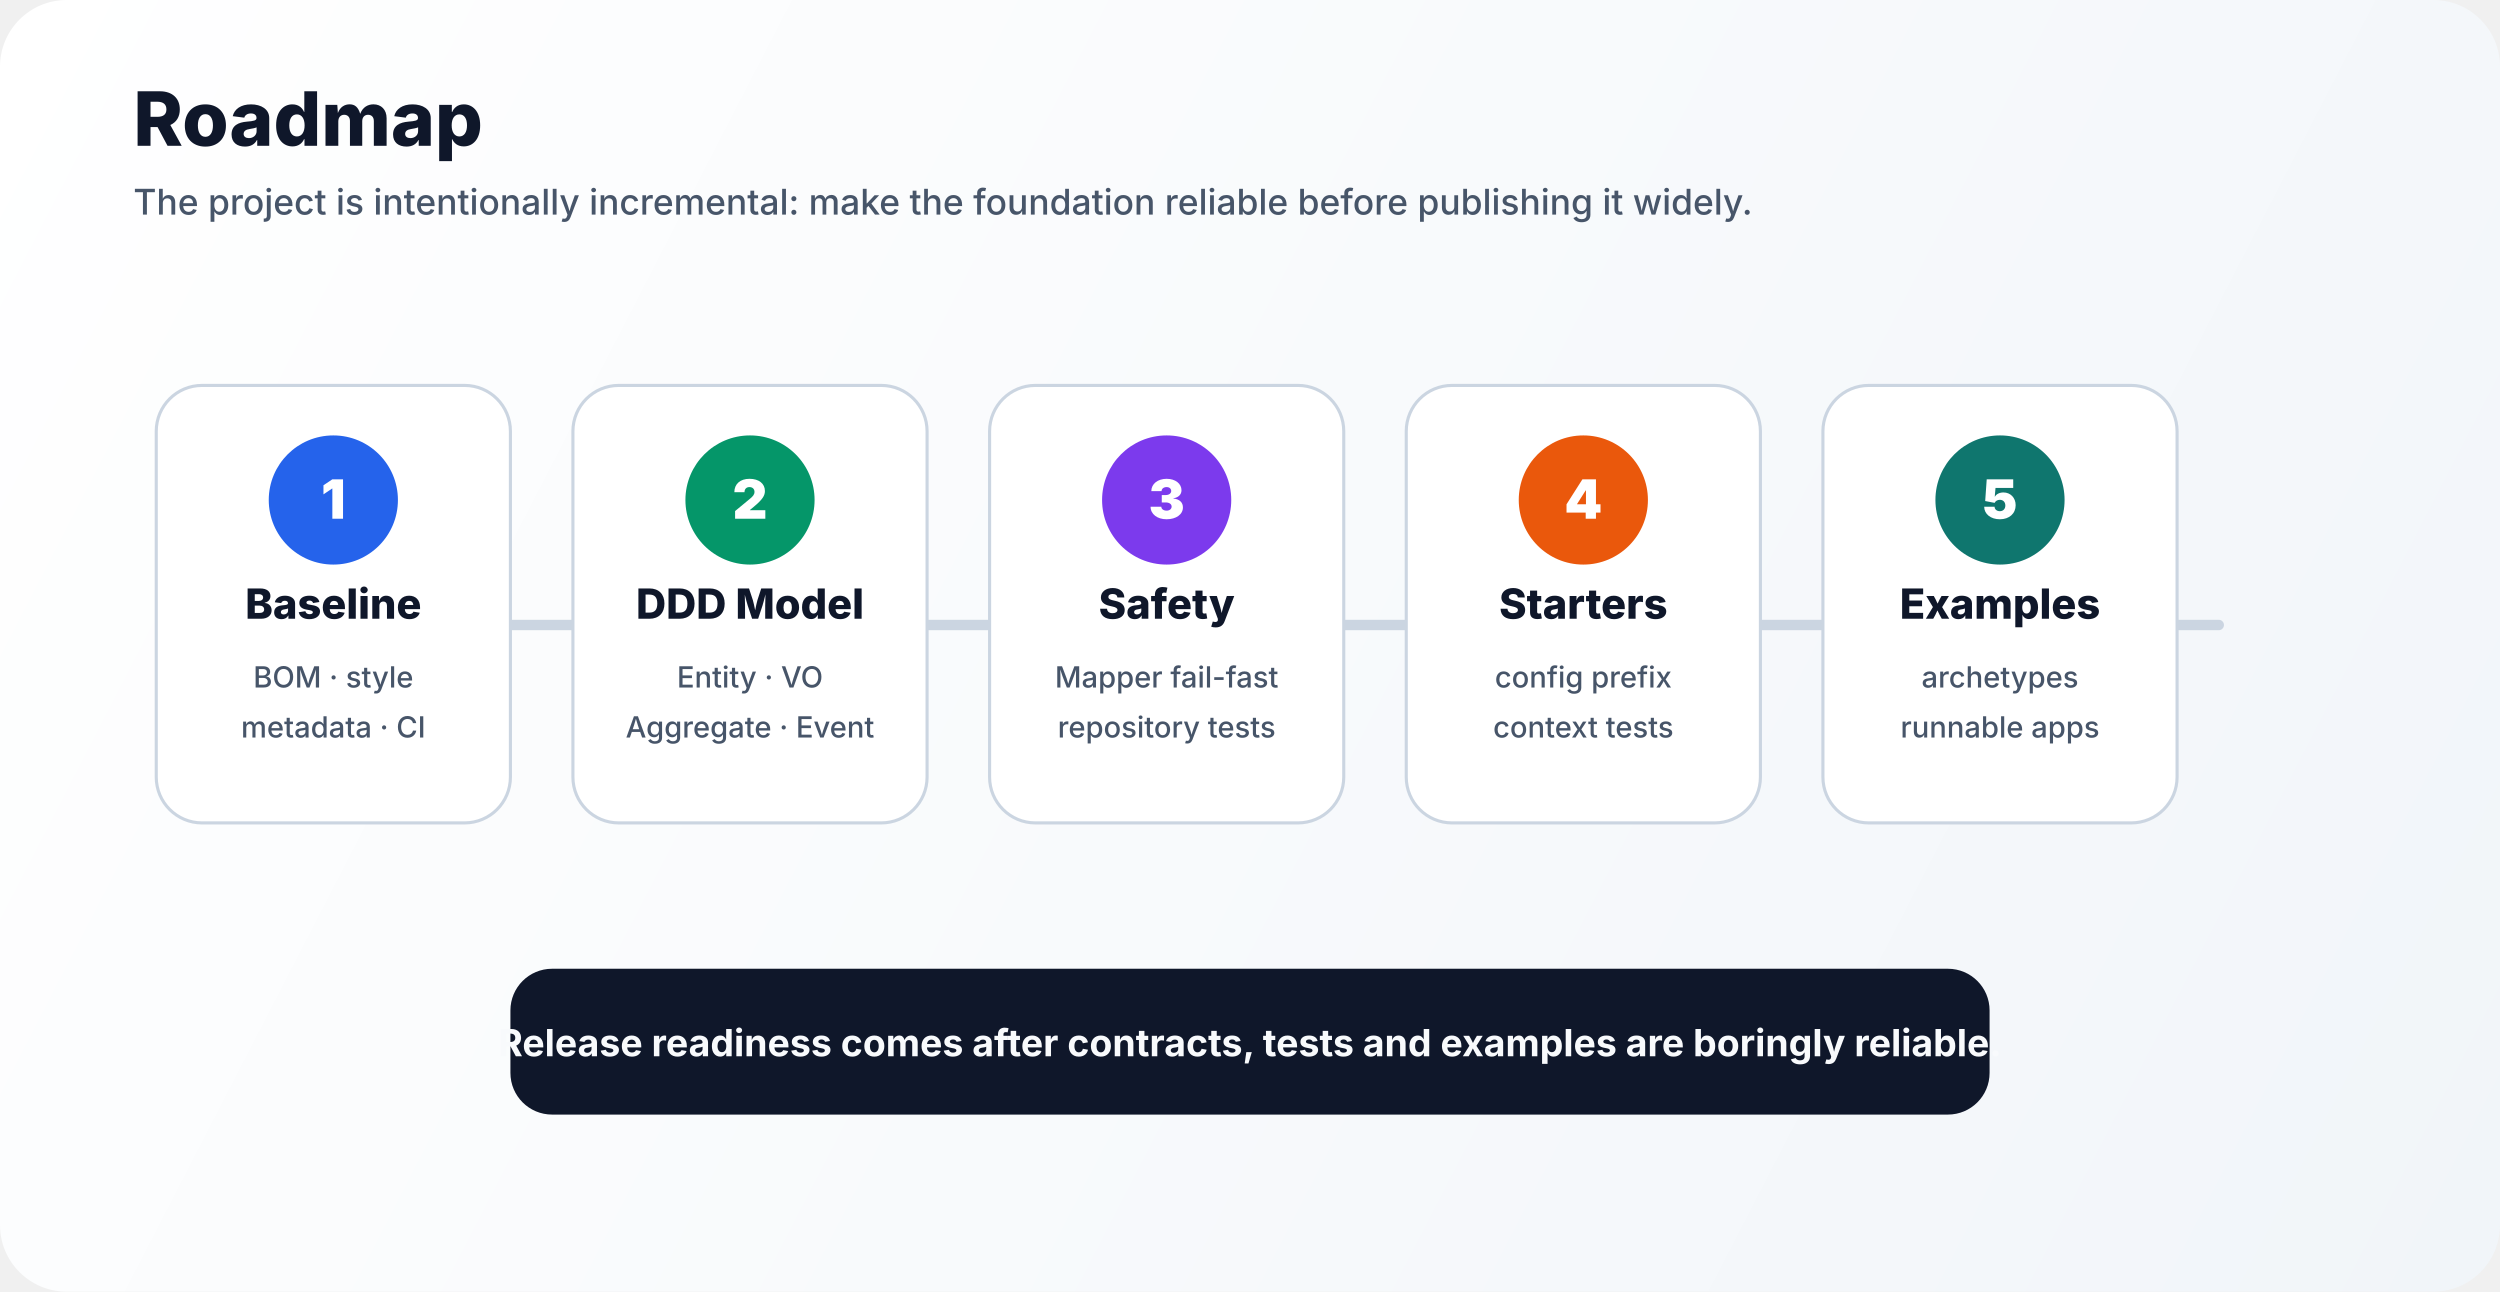
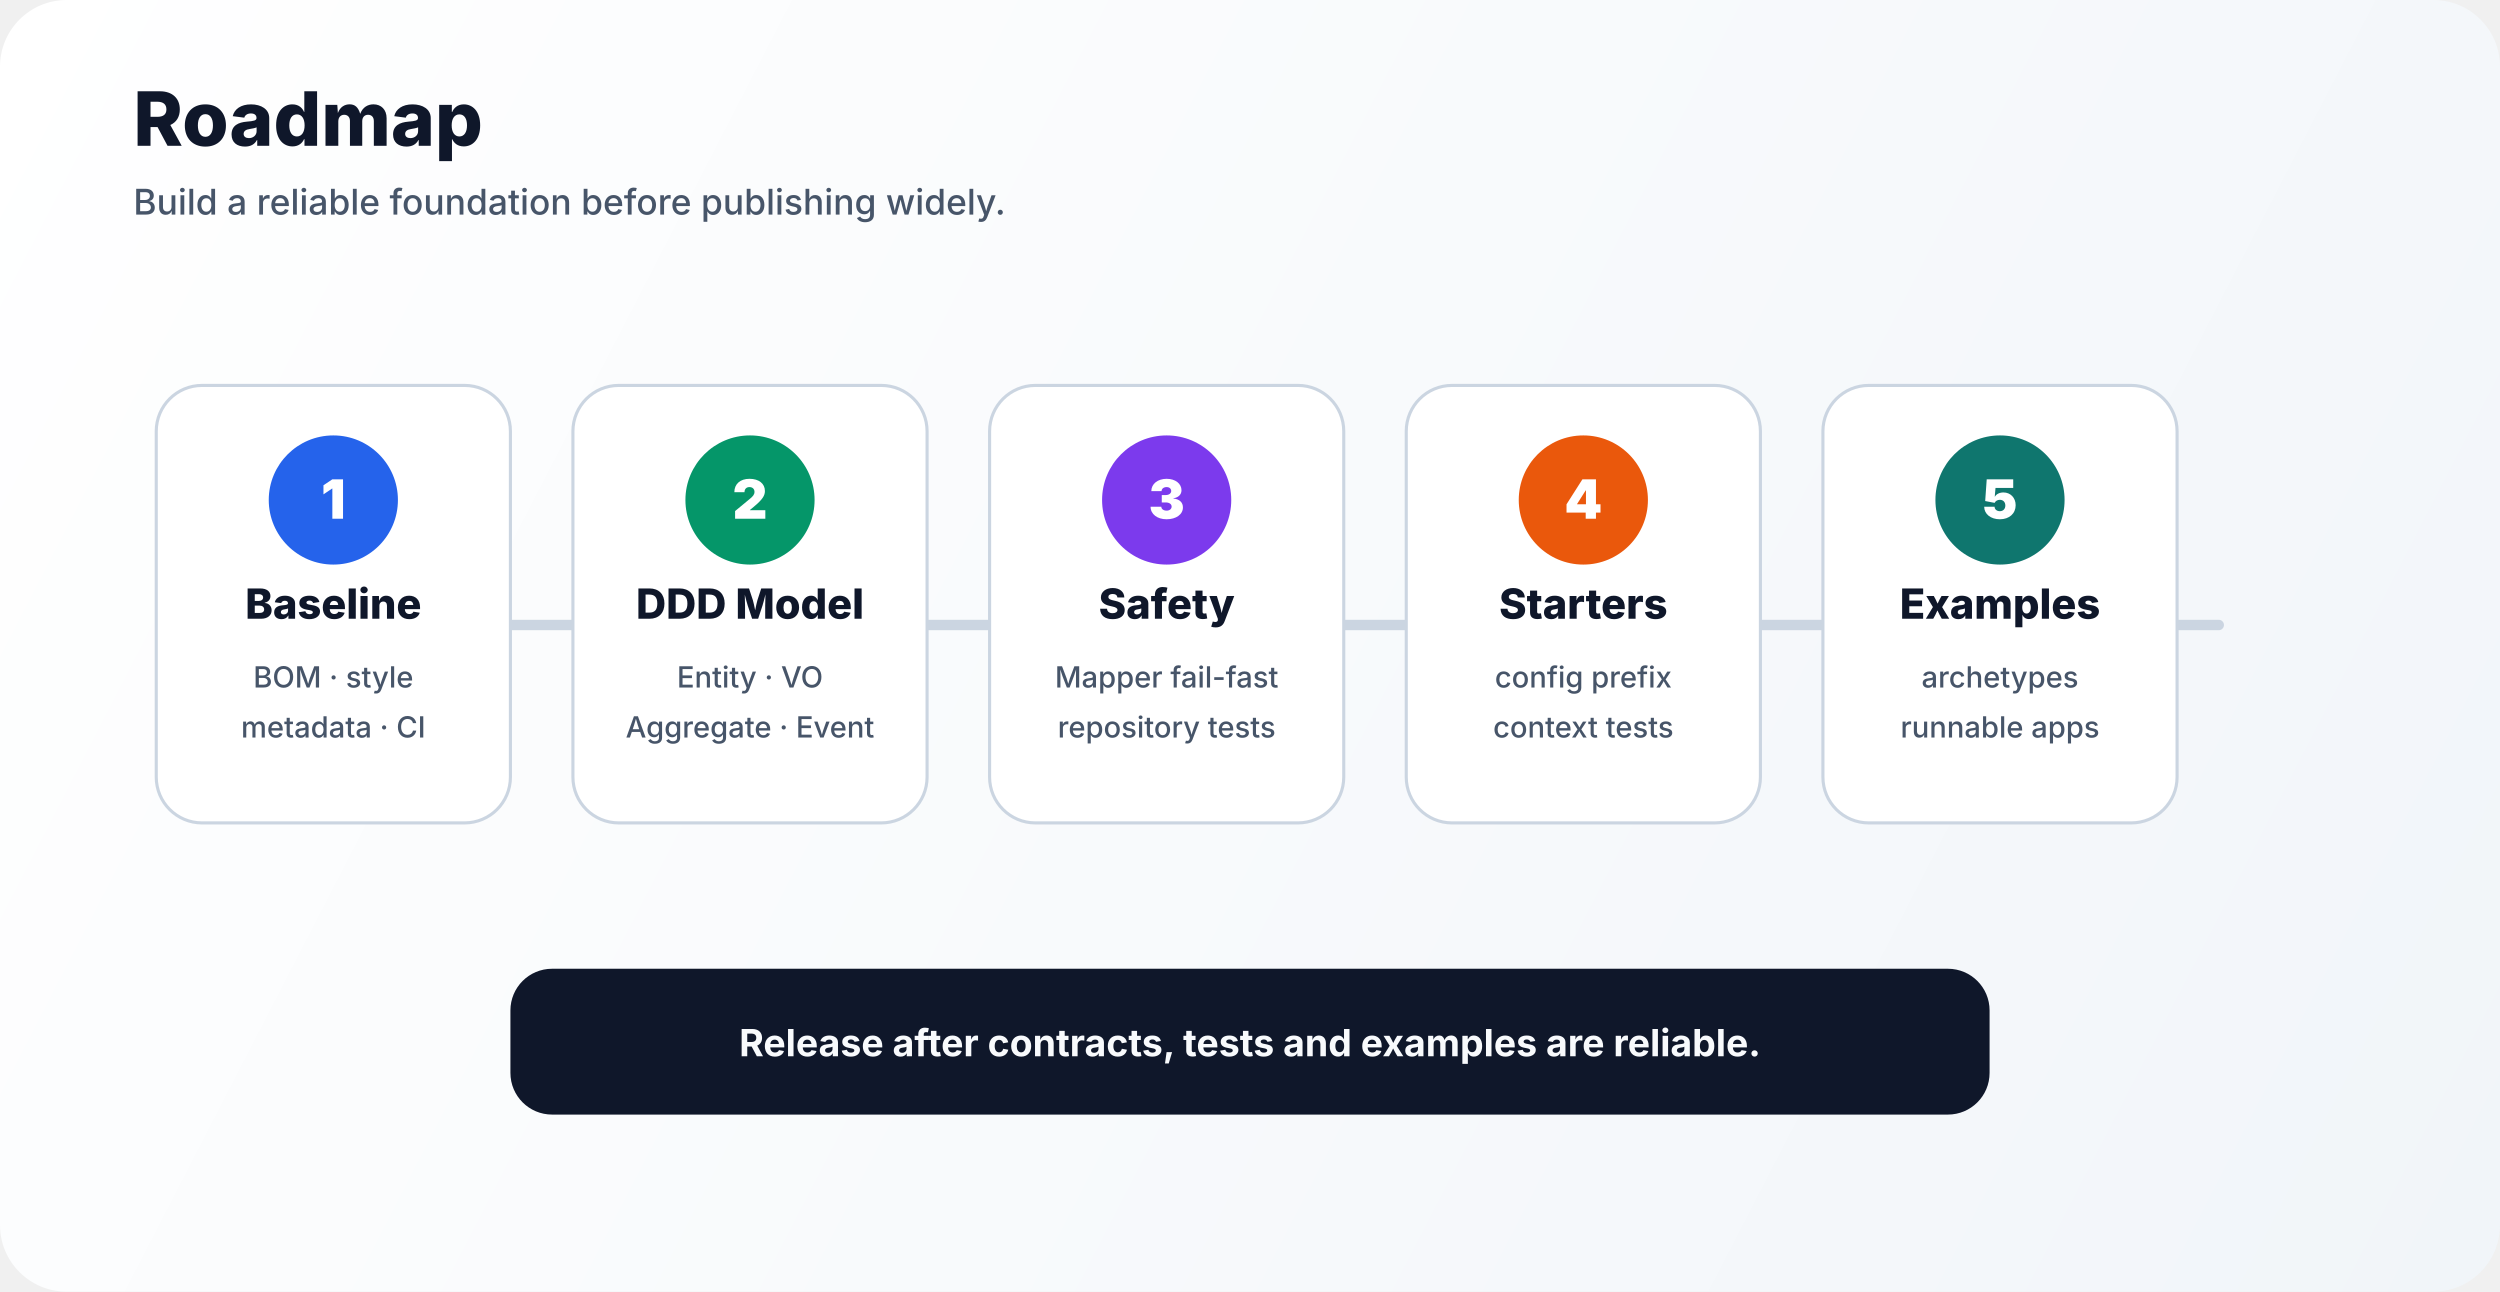
<svg xmlns="http://www.w3.org/2000/svg" width="1200" height="620" viewBox="0 0 1200 620" fill="none" role="img" aria-labelledby="title desc">
  <defs>
    <linearGradient id="bg" x1="0" y1="0" x2="1200" y2="620" gradientUnits="userSpaceOnUse">
      <stop stop-color="#FFFFFF" />
      <stop offset="1" stop-color="#F1F5F9" />
    </linearGradient>
    <style>
      .title{font:800 36px Inter,Segoe UI,Arial,sans-serif;fill:#0F172A}
      .sub{font:500 17px Inter,Segoe UI,Arial,sans-serif;fill:#475569}
      .phase{font:800 20px Inter,Segoe UI,Arial,sans-serif;fill:#0F172A}
      .text{font:500 14px Inter,Segoe UI,Arial,sans-serif;fill:#475569}
      .num{font:900 26px Inter,Segoe UI,Arial,sans-serif;fill:#FFFFFF}
      .card{fill:#FFFFFF;stroke:#CBD5E1;stroke-width:1.5}
      .line{stroke:#CBD5E1;stroke-width:5;stroke-linecap:round}
    </style>
  </defs>
  <rect width="1200" height="620" rx="32" fill="url(#bg)" />
  <text x="64" y="70" class="title">Roadmap</text>
-   <text x="64" y="103" class="sub">The project is intentionally incremental: make the foundation reliable before publishing it widely.</text>
+   <text x="64" y="103" class="sub">Build a reliable foundation before publishing widely.</text>
  <path d="M135 300 H1065" class="line" />
  <g transform="translate(75 185)">
    <rect width="170" height="210" rx="22" class="card" />
    <circle cx="85" cy="55" r="31" fill="#2563EB" />
    <text x="85" y="64" text-anchor="middle" class="num">1</text>
    <text x="85" y="112" text-anchor="middle" class="phase">Baseline</text>
    <text x="85" y="145" text-anchor="middle" class="text">BOM · style</text>
    <text x="85" y="169" text-anchor="middle" class="text">metadata · CI</text>
  </g>
  <g transform="translate(275 185)">
    <rect width="170" height="210" rx="22" class="card" />
    <circle cx="85" cy="55" r="31" fill="#059669" />
    <text x="85" y="64" text-anchor="middle" class="num">2</text>
    <text x="85" y="112" text-anchor="middle" class="phase">DDD Model</text>
    <text x="85" y="145" text-anchor="middle" class="text">Entity · VO</text>
    <text x="85" y="169" text-anchor="middle" class="text">Aggregate · Event</text>
  </g>
  <g transform="translate(475 185)">
    <rect width="170" height="210" rx="22" class="card" />
    <circle cx="85" cy="55" r="31" fill="#7C3AED" />
    <text x="85" y="64" text-anchor="middle" class="num">3</text>
    <text x="85" y="112" text-anchor="middle" class="phase">Safety</text>
    <text x="85" y="145" text-anchor="middle" class="text">Mapper fail-fast</text>
    <text x="85" y="169" text-anchor="middle" class="text">repository tests</text>
  </g>
  <g transform="translate(675 185)">
    <rect width="170" height="210" rx="22" class="card" />
    <circle cx="85" cy="55" r="31" fill="#EA580C" />
    <text x="85" y="64" text-anchor="middle" class="num">4</text>
    <text x="85" y="112" text-anchor="middle" class="phase">Starters</text>
    <text x="85" y="145" text-anchor="middle" class="text">config prefix</text>
    <text x="85" y="169" text-anchor="middle" class="text">context tests</text>
  </g>
  <g transform="translate(875 185)">
    <rect width="170" height="210" rx="22" class="card" />
    <circle cx="85" cy="55" r="31" fill="#0F766E" />
    <text x="85" y="64" text-anchor="middle" class="num">5</text>
    <text x="85" y="112" text-anchor="middle" class="phase">Examples</text>
    <text x="85" y="145" text-anchor="middle" class="text">archetypes</text>
    <text x="85" y="169" text-anchor="middle" class="text">runnable apps</text>
  </g>
  <rect x="245" y="465" width="710" height="70" rx="20" fill="#0F172A" />
-   <text x="600" y="507" text-anchor="middle" style="font:700 18px Inter,Segoe UI,Arial,sans-serif;fill:#F8FAFC">Release readiness comes after contracts, tests and examples are boringly reliable.</text>
+   <text x="600" y="507" text-anchor="middle" style="font:700 18px Inter,Segoe UI,Arial,sans-serif;fill:#F8FAFC">Release after contracts, tests and examples are reliable.</text>
</svg>
